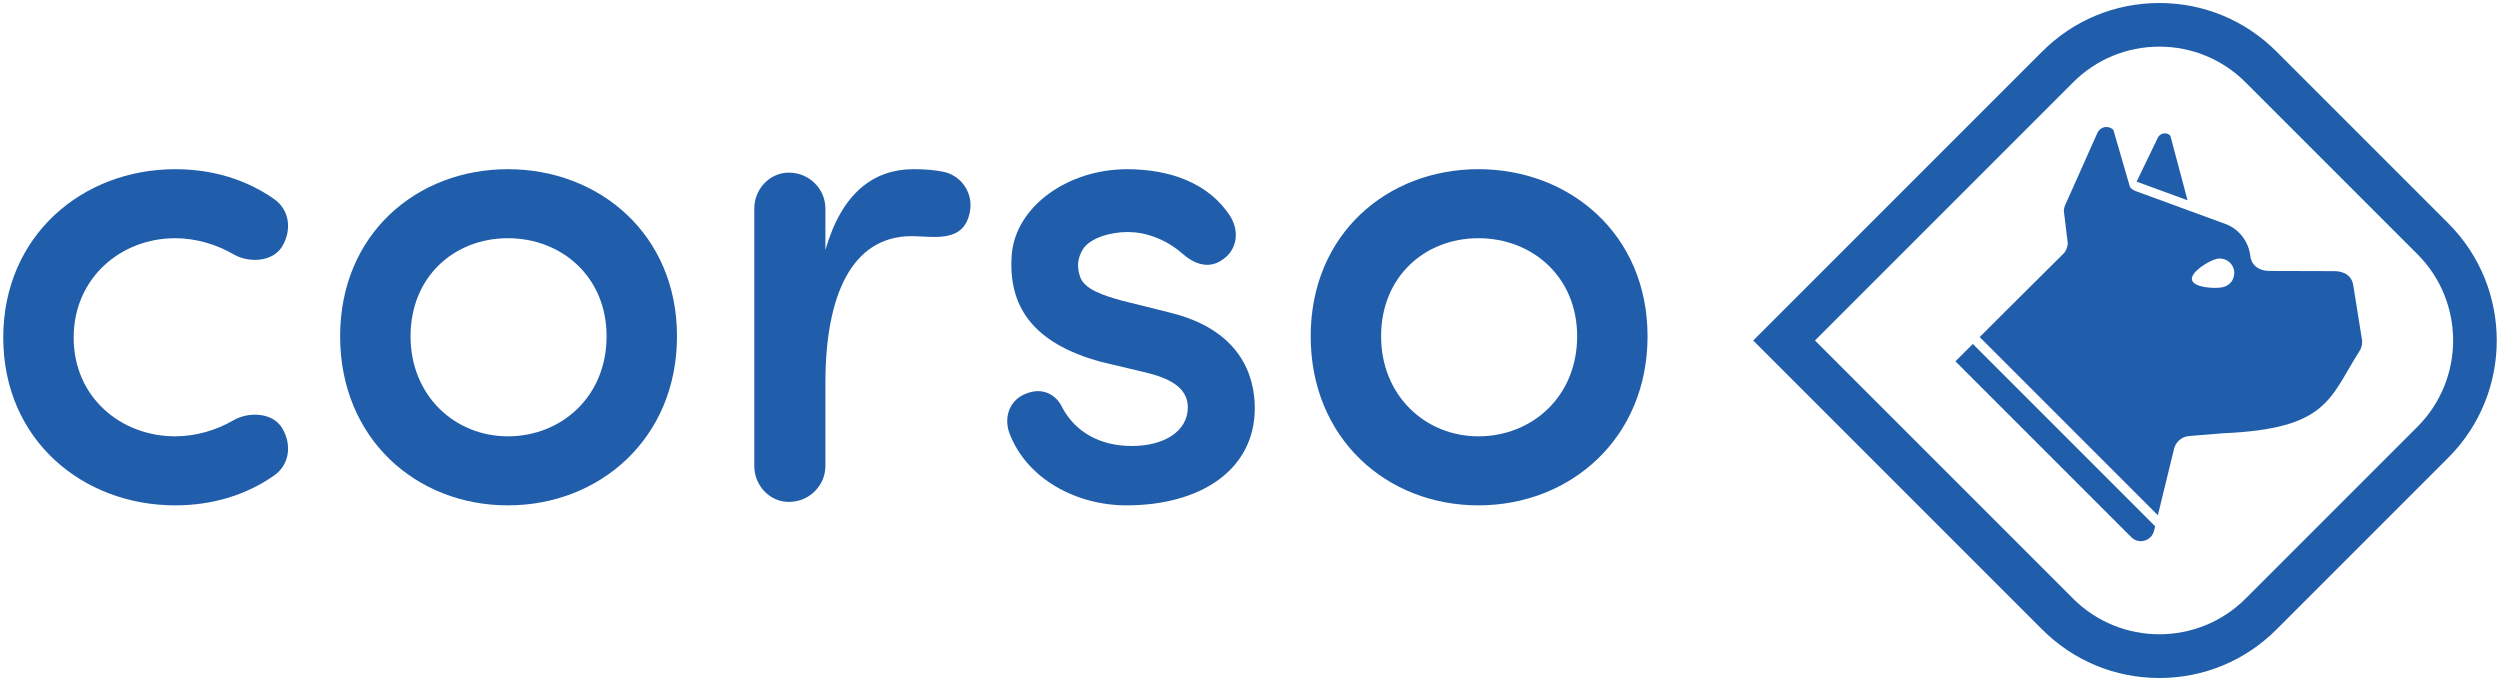
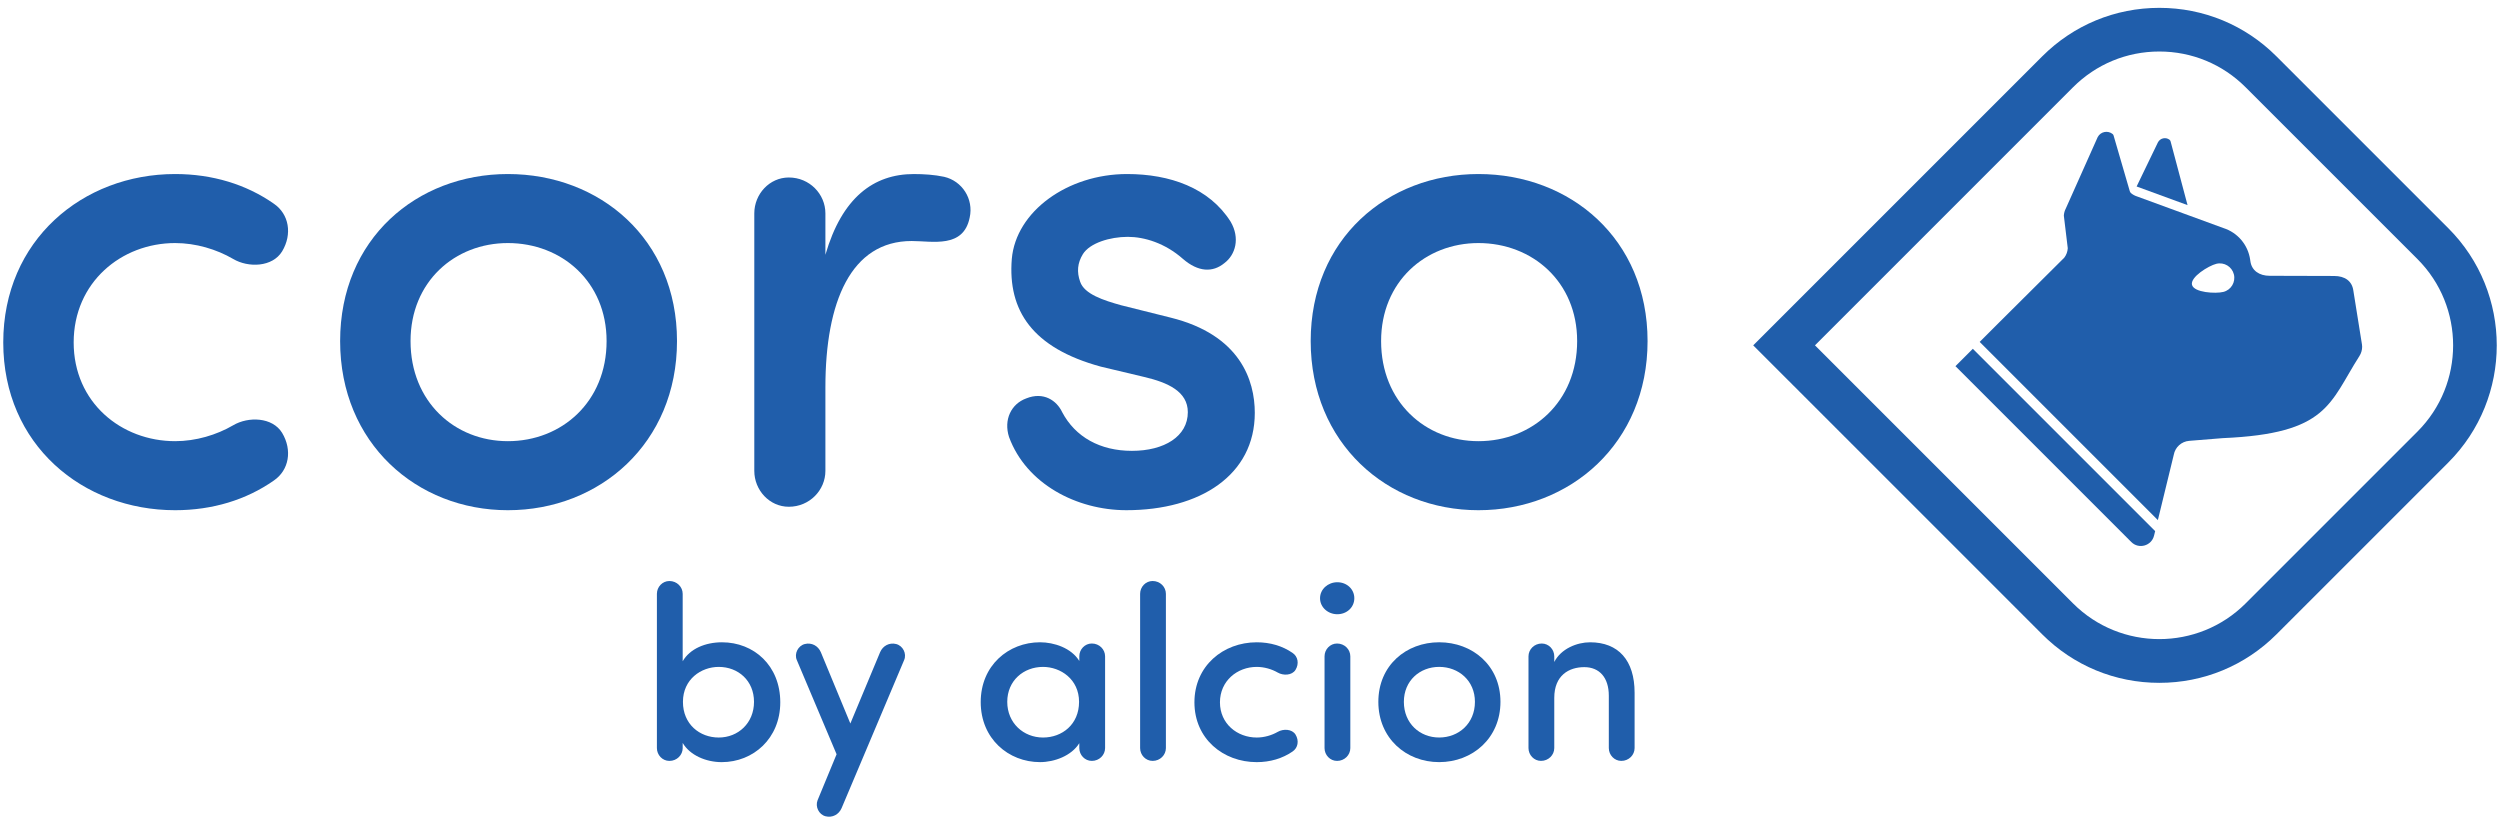
- <svg xmlns="http://www.w3.org/2000/svg" id="Layer_1" viewBox="0 0 1920 523">
-   <defs>
-     <style>.cls-1{fill:#205eab;}</style>
-   </defs>
-   <g>
-     <path class="cls-1" d="M134.51,129.94c28.63,0,54.6,7.95,75.81,22.79,11.67,7.95,14.31,23.33,6.36,36.58-7.42,12.19-25.98,12.73-37.64,5.83-12.73-7.42-28.63-12.19-44.53-12.19-41.35,0-77.93,30.22-77.93,76.34s36.58,75.81,77.93,75.81c15.91,0,31.81-4.77,44.53-12.19,11.66-6.89,30.22-6.36,37.64,5.83,7.95,13.25,5.3,28.63-6.36,36.58-21.21,14.84-47.18,22.8-75.81,22.8C63.47,388.12,2.5,337.76,2.5,259.29S63.47,129.94,134.51,129.94Z" />
-     <path class="cls-1" d="M261.22,258.23c0-78.46,58.85-128.3,128.83-128.3s129.88,49.83,129.88,128.3-59.37,129.89-129.88,129.89-128.83-51.43-128.83-129.89Zm204.64,0c0-45.59-34.46-75.28-75.81-75.28s-74.75,29.69-74.75,75.28,33.93,76.87,74.75,76.87,75.81-30.22,75.81-76.87Z" />
-     <path class="cls-1" d="M633.91,293.75v64.15c0,14.84-12.19,27.57-28.1,27.57-14.84,0-26.51-12.72-26.51-27.57V160.15c0-14.84,11.67-27.57,26.51-27.57,15.91,0,28.1,12.72,28.1,27.57v31.81c12.73-44,37.11-62.03,67.86-62.03,7.95,0,15.91,.53,23.33,2.12,13.79,3.18,22.8,16.97,19.62,31.28-4.77,23.86-28.63,18.03-44.53,18.03-46.65,0-66.27,46.65-66.27,112.39Z" />
-     <path class="cls-1" d="M788.19,302.24c13.25-5.3,23.33,1.59,27.57,10.6,10.08,19.09,29.16,29.69,53.55,29.69s42.94-11.13,42.94-29.69c0-15.9-15.38-22.79-33.4-27.03l-33.4-7.95c-52.48-14.32-71.57-42.94-68.39-82.7,3.18-36.58,42.94-65.21,88.53-65.21,32.87,0,63.09,10.6,79.53,36.58,7.42,12.72,3.71,25.44-4.77,31.81-9.01,7.42-20.15,6.89-31.81-3.18-13.78-12.19-29.69-16.97-42.41-16.97-13.79,0-29.16,4.77-34.46,13.25-4.24,6.89-4.77,13.78-2.12,21.21,3.18,9.54,18.02,14.31,31.28,18.02l38.17,9.54c53.54,13.25,64.68,48.24,64.68,73.16,0,47.71-41.88,74.75-98.61,74.75-38.17,0-76.87-20.15-90.13-56.2-4.24-13.25,1.59-25.44,13.25-29.68Z" />
-     <path class="cls-1" d="M1006.61,258.23c0-78.46,58.85-128.3,128.83-128.3s129.88,49.83,129.88,128.3-59.37,129.89-129.88,129.89-128.83-51.43-128.83-129.89Zm204.64,0c0-45.59-34.46-75.28-75.81-75.28s-74.75,29.69-74.75,75.28,33.93,76.87,74.75,76.87,75.81-30.22,75.81-76.87Z" />
+ <svg xmlns="http://www.w3.org/2000/svg" xmlns:xlink="http://www.w3.org/1999/xlink" version="1.1" x="0px" y="0px" viewBox="0 0 1920 632.51" style="enable-background:new 0 0 1920 632.51;" xml:space="preserve">
+   <style type="text/css">
+ 	.st0{clip-path:url(#SVGID_00000114758331768818869330000016995676144969068946_);fill:#205EAB;}
+ 	.st1{fill:#205EAB;}
+ </style>
+   <g id="Layer_1">
+     <g>
+       <g>
+         <defs>
+           <rect id="SVGID_1_" y="3.72" width="1920" height="523" />
+         </defs>
+         <clipPath id="SVGID_00000025430607054066092930000015728892024329120666_">
+           <use xlink:href="#SVGID_1_" style="overflow:visible;" />
+         </clipPath>
+         <path style="clip-path:url(#SVGID_00000025430607054066092930000015728892024329120666_);fill:#205EAB;" d="M134.51,133.66     c28.63,0,54.6,7.95,75.81,22.79c11.66,7.95,14.31,23.33,6.36,36.58c-7.42,12.19-25.98,12.73-37.64,5.83     c-12.73-7.42-28.63-12.19-44.53-12.19c-41.35,0-77.93,30.22-77.93,76.34c0,46.12,36.58,75.81,77.93,75.81     c15.91,0,31.81-4.77,44.53-12.19c11.66-6.89,30.22-6.36,37.64,5.83c7.95,13.26,5.3,28.63-6.36,36.58     c-21.21,14.85-47.19,22.8-75.81,22.8C63.47,391.84,2.5,341.48,2.5,263.01C2.5,184.55,63.47,133.66,134.51,133.66" />
+         <path style="clip-path:url(#SVGID_00000025430607054066092930000015728892024329120666_);fill:#205EAB;" d="M261.22,261.95     c0-78.46,58.85-128.29,128.83-128.29c70.51,0,129.89,49.83,129.89,128.29s-59.37,129.89-129.89,129.89     C320.06,391.84,261.22,340.42,261.22,261.95 M465.86,261.95c0-45.59-34.46-75.28-75.81-75.28c-40.82,0-74.75,29.69-74.75,75.28     c0,46.66,33.93,76.87,74.75,76.87C431.4,338.83,465.86,308.61,465.86,261.95" />
+         <path style="clip-path:url(#SVGID_00000025430607054066092930000015728892024329120666_);fill:#205EAB;" d="M633.91,297.47v64.15     c0,14.84-12.19,27.57-28.1,27.57c-14.84,0-26.51-12.72-26.51-27.57V163.88c0-14.85,11.67-27.57,26.51-27.57     c15.91,0,28.1,12.72,28.1,27.57v31.81c12.73-44,37.11-62.02,67.86-62.02c7.95,0,15.91,0.53,23.33,2.12     c13.79,3.18,22.8,16.97,19.62,31.28c-4.77,23.86-28.63,18.03-44.53,18.03C653.53,185.08,633.91,231.74,633.91,297.47" />
+         <path style="clip-path:url(#SVGID_00000025430607054066092930000015728892024329120666_);fill:#205EAB;" d="M788.19,305.96     c13.25-5.3,23.33,1.59,27.57,10.6c10.08,19.09,29.16,29.69,53.55,29.69c24.92,0,42.94-11.13,42.94-29.69     c0-15.9-15.38-22.79-33.4-27.03l-33.4-7.95c-52.48-14.32-71.57-42.94-68.39-82.71c3.18-36.58,42.94-65.21,88.53-65.21     c32.87,0,63.09,10.6,79.53,36.58c7.42,12.72,3.71,25.44-4.77,31.81c-9.01,7.42-20.15,6.89-31.81-3.18     c-13.78-12.19-29.69-16.97-42.41-16.97c-13.79,0-29.16,4.77-34.46,13.25c-4.24,6.89-4.77,13.78-2.12,21.21     c3.18,9.54,18.03,14.31,31.28,18.02l38.17,9.54c53.54,13.26,64.68,48.24,64.68,73.16c0,47.71-41.88,74.75-98.61,74.75     c-38.17,0-76.87-20.15-90.13-56.2C770.69,322.39,776.53,310.2,788.19,305.96" />
+         <path style="clip-path:url(#SVGID_00000025430607054066092930000015728892024329120666_);fill:#205EAB;" d="M1006.61,261.95     c0-78.46,58.85-128.29,128.83-128.29c70.51,0,129.89,49.83,129.89,128.29s-59.37,129.89-129.89,129.89     C1065.46,391.84,1006.61,340.42,1006.61,261.95 M1211.25,261.95c0-45.59-34.46-75.28-75.81-75.28     c-40.82,0-74.75,29.69-74.75,75.28c0,46.66,33.93,76.87,74.75,76.87C1176.79,338.83,1211.25,308.61,1211.25,261.95" />
+         <path style="clip-path:url(#SVGID_00000025430607054066092930000015728892024329120666_);fill:#205EAB;" d="M1658.37,524.42     c-33.98,0-65.93-13.23-89.96-37.26l-221.94-221.93l221.94-221.93c24.03-24.03,55.98-37.27,89.96-37.27     c33.98,0,65.93,13.24,89.96,37.27l131.98,131.97c49.6,49.61,49.6,130.31,0,179.92l-131.98,131.98     C1724.3,511.19,1692.35,524.42,1658.37,524.42 M1393.9,265.22l198.22,198.22c36.54,36.53,95.97,36.52,132.5,0l131.98-131.98     c36.53-36.53,36.53-95.96,0-132.5L1724.61,67c-17.7-17.7-41.22-27.44-66.25-27.44c-25.03,0-48.55,9.75-66.25,27.44L1393.9,265.22     z" />
+         <path style="clip-path:url(#SVGID_00000025430607054066092930000015728892024329120666_);fill:#205EAB;" d="M1813.99,264.54     l-6.63-41.44c-1.01-7.18-6.37-11.15-14.81-11.15l-49.44-0.14c-7.95,0-13.8-3.97-14.81-11.15l-0.17-1.18     c-1.61-11.39-9.6-20.86-20.58-24.34l-66.42-24.32c-1.66-0.53-3.19-1.38-4.51-2.5c-0.48-0.4-0.8-0.96-0.97-1.57l-12.42-42.67     c-0.12-0.43-0.36-0.83-0.7-1.12c-3.65-3-9.24-1.95-11.5,2.32l-24.5,54.88c-0.89,1.68-1.4,3.55-1.5,5.45l3.01,25.01     c-0.14,2.64-1.08,5.2-2.7,7.3l-48.86,48.59c-5.2,5.2-16.08,16.08-16.08,16.08l136.84,136.85l12.2-50.1     c1.05-5.87,5.91-10.29,11.84-10.77l25.89-2.09c80.88-3.46,81.72-26.8,104.89-63.08c1.35-2.12,2.07-4.58,2.07-7.08     C1814.12,265.75,1814.07,265.14,1813.99,264.54 M1707.54,224.19c-5.96,1.5-22.58,0.54-24.08-5.43     c-1.5-5.95,12.71-14.66,18.66-16.15c5.96-1.5,12,2.12,13.5,8.09C1717.11,216.65,1713.49,222.71,1707.54,224.19" />
+         <path style="clip-path:url(#SVGID_00000025430607054066092930000015728892024329120666_);fill:#205EAB;" d="M1680.04,157.54     L1667,108.56c-0.14-0.53-0.47-1.01-0.92-1.33c-2.89-2.07-7.06-1.18-8.79,2.09l-16.37,33.9L1680.04,157.54z" />
+         <path style="clip-path:url(#SVGID_00000025430607054066092930000015728892024329120666_);fill:#205EAB;" d="M1655.16,407.89     l-0.85,3.47c-1.93,7.9-11.75,10.65-17.49,4.9l-123.3-123.3l-11.74-11.74l13.35-13.35l11.74,11.74L1655.16,407.89z" />
+       </g>
+       <g>
+         <path class="st1" d="M524.3,507.83c5.57-9.64,17.49-14.55,30.17-14.55c24.41,0,44.78,17.77,44.78,46.11     c0,27.78-20.76,45.93-44.97,45.93c-12.11,0-24.41-5.29-29.98-14.74v3.97c0,5.29-4.42,9.83-10.19,9.83     c-5.38,0-9.61-4.54-9.61-9.83v-118.5c0-5.29,4.23-9.83,9.61-9.83c5.77,0,10.19,4.54,10.19,9.83V507.83z M551.98,566.42     c14.99,0,27.1-11.15,27.1-27.4s-12.11-26.84-27.1-26.84c-13.45,0-27.48,9.45-27.48,26.84     C524.49,556.21,537.37,566.42,551.98,566.42z" />
+         <path class="st1" d="M646.34,620.66c-2.11,4.91-7.11,7.56-12.3,6.24s-8.07-7.37-6.15-12.28l14.61-35.34l-30.56-72.38     c-2.11-4.91,0.96-10.96,6.15-12.29c5.19-1.32,10.19,1.32,12.3,6.24l22.68,54.81l22.87-54.81c2.11-4.91,7.11-7.56,12.3-6.24     c5.19,1.32,8.26,7.37,6.15,12.29L646.34,620.66z" />
+         <path class="st1" d="M828.91,570.76c-5.96,9.64-19.03,14.55-30.17,14.55c-24.22,0-45.55-17.95-45.55-46.11     s21.33-45.93,45.55-45.93c10.76,0,24.02,4.35,30.17,14.36v-3.59c0-5.29,4.23-9.83,9.61-9.83c5.77,0,10.19,4.54,10.19,9.83v70.5     c0,5.29-4.42,9.83-10.19,9.83c-5.38,0-9.61-4.54-9.61-9.83V570.76z M801.05,566.42c14.61,0,27.67-10.02,27.67-27.4     s-14.22-26.84-27.67-26.84c-14.99,0-27.48,10.58-27.48,26.84S786.06,566.42,801.05,566.42z" />
+         <path class="st1" d="M895.41,574.54c0,5.29-4.42,9.83-10.19,9.83c-5.38,0-9.61-4.54-9.61-9.83v-118.5c0-5.29,4.23-9.83,9.61-9.83     c5.77,0,10.19,4.54,10.19,9.83V574.54z" />
+         <path class="st1" d="M965.17,493.28c10.38,0,19.8,2.83,27.48,8.13c4.23,2.83,5.19,8.32,2.31,13.04     c-2.69,4.35-9.42,4.54-13.65,2.08c-4.61-2.65-10.38-4.35-16.14-4.35c-14.99,0-28.25,10.77-28.25,27.21s13.26,27.03,28.25,27.03     c5.77,0,11.53-1.7,16.14-4.35c4.23-2.46,10.96-2.27,13.65,2.08c2.88,4.72,1.92,10.21-2.31,13.04c-7.69,5.29-17.1,8.13-27.48,8.13     c-25.75,0-47.85-17.95-47.85-45.93C917.32,511.42,939.42,493.28,965.17,493.28z" />
+         <path class="st1" d="M1027.05,447.16c7.3,0,13.07,5.29,13.07,12.28c0,6.99-5.77,12.29-13.07,12.29     c-7.11,0-13.26-5.29-13.26-12.29C1013.79,452.45,1019.94,447.16,1027.05,447.16z M1037.05,504.05c0-5.29-4.42-9.83-10.19-9.83     c-5.38,0-9.61,4.54-9.61,9.83v70.5c0,5.29,4.23,9.83,9.61,9.83c5.77,0,10.19-4.54,10.19-9.83V504.05z" />
+         <path class="st1" d="M1058.57,539.01c0-27.97,21.33-45.74,46.7-45.74c25.56,0,47.08,17.77,47.08,45.74     c0,27.97-21.52,46.3-47.08,46.3C1079.9,585.32,1058.57,566.98,1058.57,539.01z M1132.75,539.01c0-16.25-12.49-26.84-27.48-26.84     c-14.8,0-27.1,10.58-27.1,26.84c0,16.63,12.3,27.4,27.1,27.4C1120.26,566.42,1132.75,555.64,1132.75,539.01z" />
+         <path class="st1" d="M1173.88,504.05c0-5.29,4.42-9.83,10.19-9.83c5.38,0,9.61,4.54,9.61,9.83v4.35     c5.19-10.21,17.49-15.12,27.48-15.12c21.72,0,34.21,13.8,34.21,38.74v42.52c0,5.29-4.42,9.83-10.19,9.83     c-5.38,0-9.61-4.54-9.61-9.83v-40.26c0-13.99-7.3-21.92-18.83-21.92c-11.72,0-23.06,6.24-23.06,23.62v38.55     c0,5.29-4.42,9.83-10.19,9.83c-5.38,0-9.61-4.54-9.61-9.83V504.05z" />
+       </g>
+     </g>
  </g>
-   <path class="cls-1" d="M1658.37,520.7c-33.98,0-65.93-13.23-89.96-37.26l-221.94-221.93,221.94-221.93c24.03-24.03,55.98-37.27,89.96-37.27s65.93,13.23,89.96,37.27l131.98,131.97c49.6,49.61,49.6,130.31,0,179.92l-131.98,131.98c-24.03,24.03-55.98,37.26-89.96,37.26Zm-264.47-259.2l198.22,198.22c36.53,36.53,95.97,36.52,132.5,0l131.98-131.98c36.53-36.53,36.53-95.97,0-132.5l-131.98-131.97c-17.7-17.7-41.22-27.44-66.25-27.44s-48.55,9.75-66.25,27.44l-198.22,198.22Z" />
-   <g>
-     <path class="cls-1" d="M1813.99,260.82l-6.63-41.44c-1.01-7.17-6.37-11.15-14.81-11.15l-49.44-.14c-7.95,0-13.8-3.97-14.81-11.15l-.17-1.18c-1.61-11.39-9.61-20.86-20.58-24.34l-66.42-24.32c-1.66-.53-3.19-1.38-4.51-2.5-.48-.41-.8-.96-.97-1.57l-12.42-42.67c-.13-.43-.36-.83-.7-1.12-3.65-3-9.25-1.95-11.5,2.32l-24.5,54.88c-.89,1.68-1.4,3.54-1.5,5.45l3.01,25.01c-.14,2.64-1.08,5.2-2.7,7.3l-48.86,48.59c-5.2,5.2-16.08,16.08-16.08,16.08l136.84,136.85,12.2-50.1c1.05-5.87,5.91-10.29,11.84-10.77l25.89-2.09c80.88-3.46,81.72-26.8,104.9-63.08,1.35-2.12,2.07-4.58,2.07-7.08,0-.6-.04-1.21-.13-1.81Zm-106.45-40.35c-5.96,1.5-22.58,.54-24.08-5.43-1.5-5.95,12.71-14.66,18.66-16.15,5.96-1.5,12,2.12,13.5,8.08,1.49,5.95-2.13,12-8.08,13.49Z" />
-     <path class="cls-1" d="M1680.04,153.81l-13.04-48.97c-.14-.53-.47-1.01-.92-1.33-2.89-2.07-7.06-1.18-8.79,2.09l-16.37,33.9,39.12,14.32Z" />
-     <path class="cls-1" d="M1655.16,404.17l-.85,3.47c-1.93,7.9-11.75,10.65-17.49,4.9l-123.3-123.3-11.74-11.74,13.35-13.35,11.74,11.74,128.28,128.28Z" />
-   </g>
+   <g id="Layer_2">
+ </g>
</svg>
